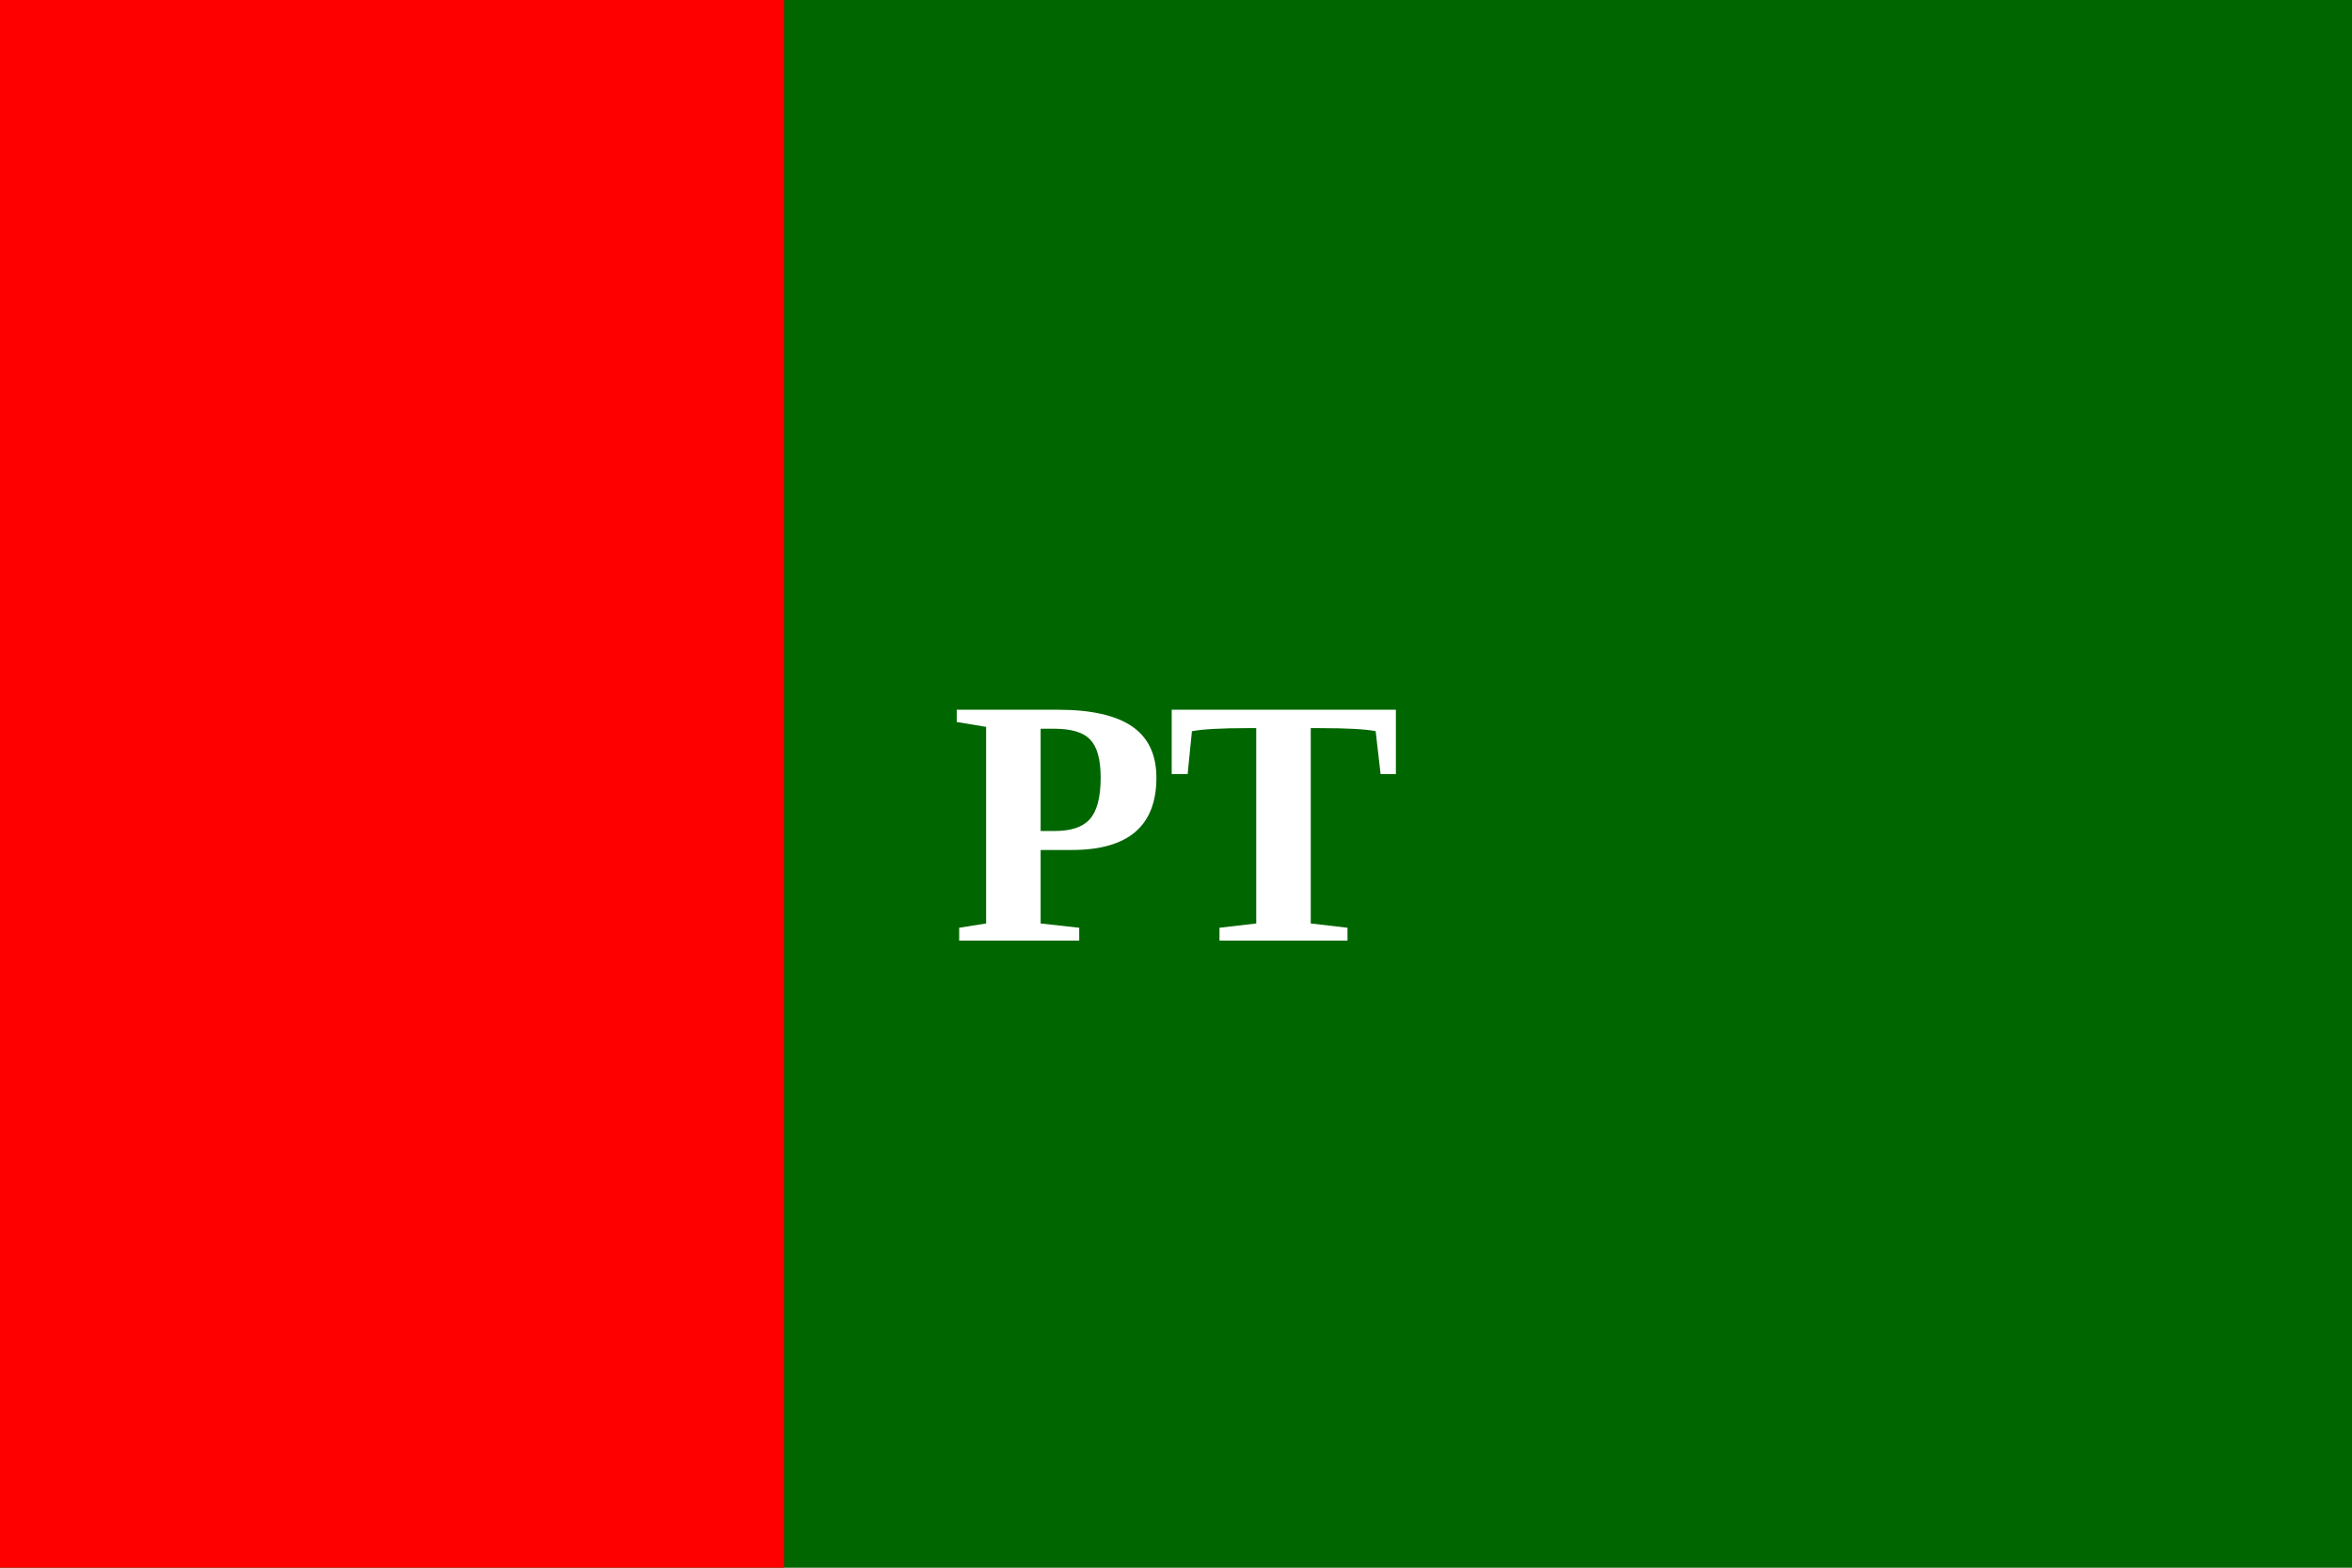
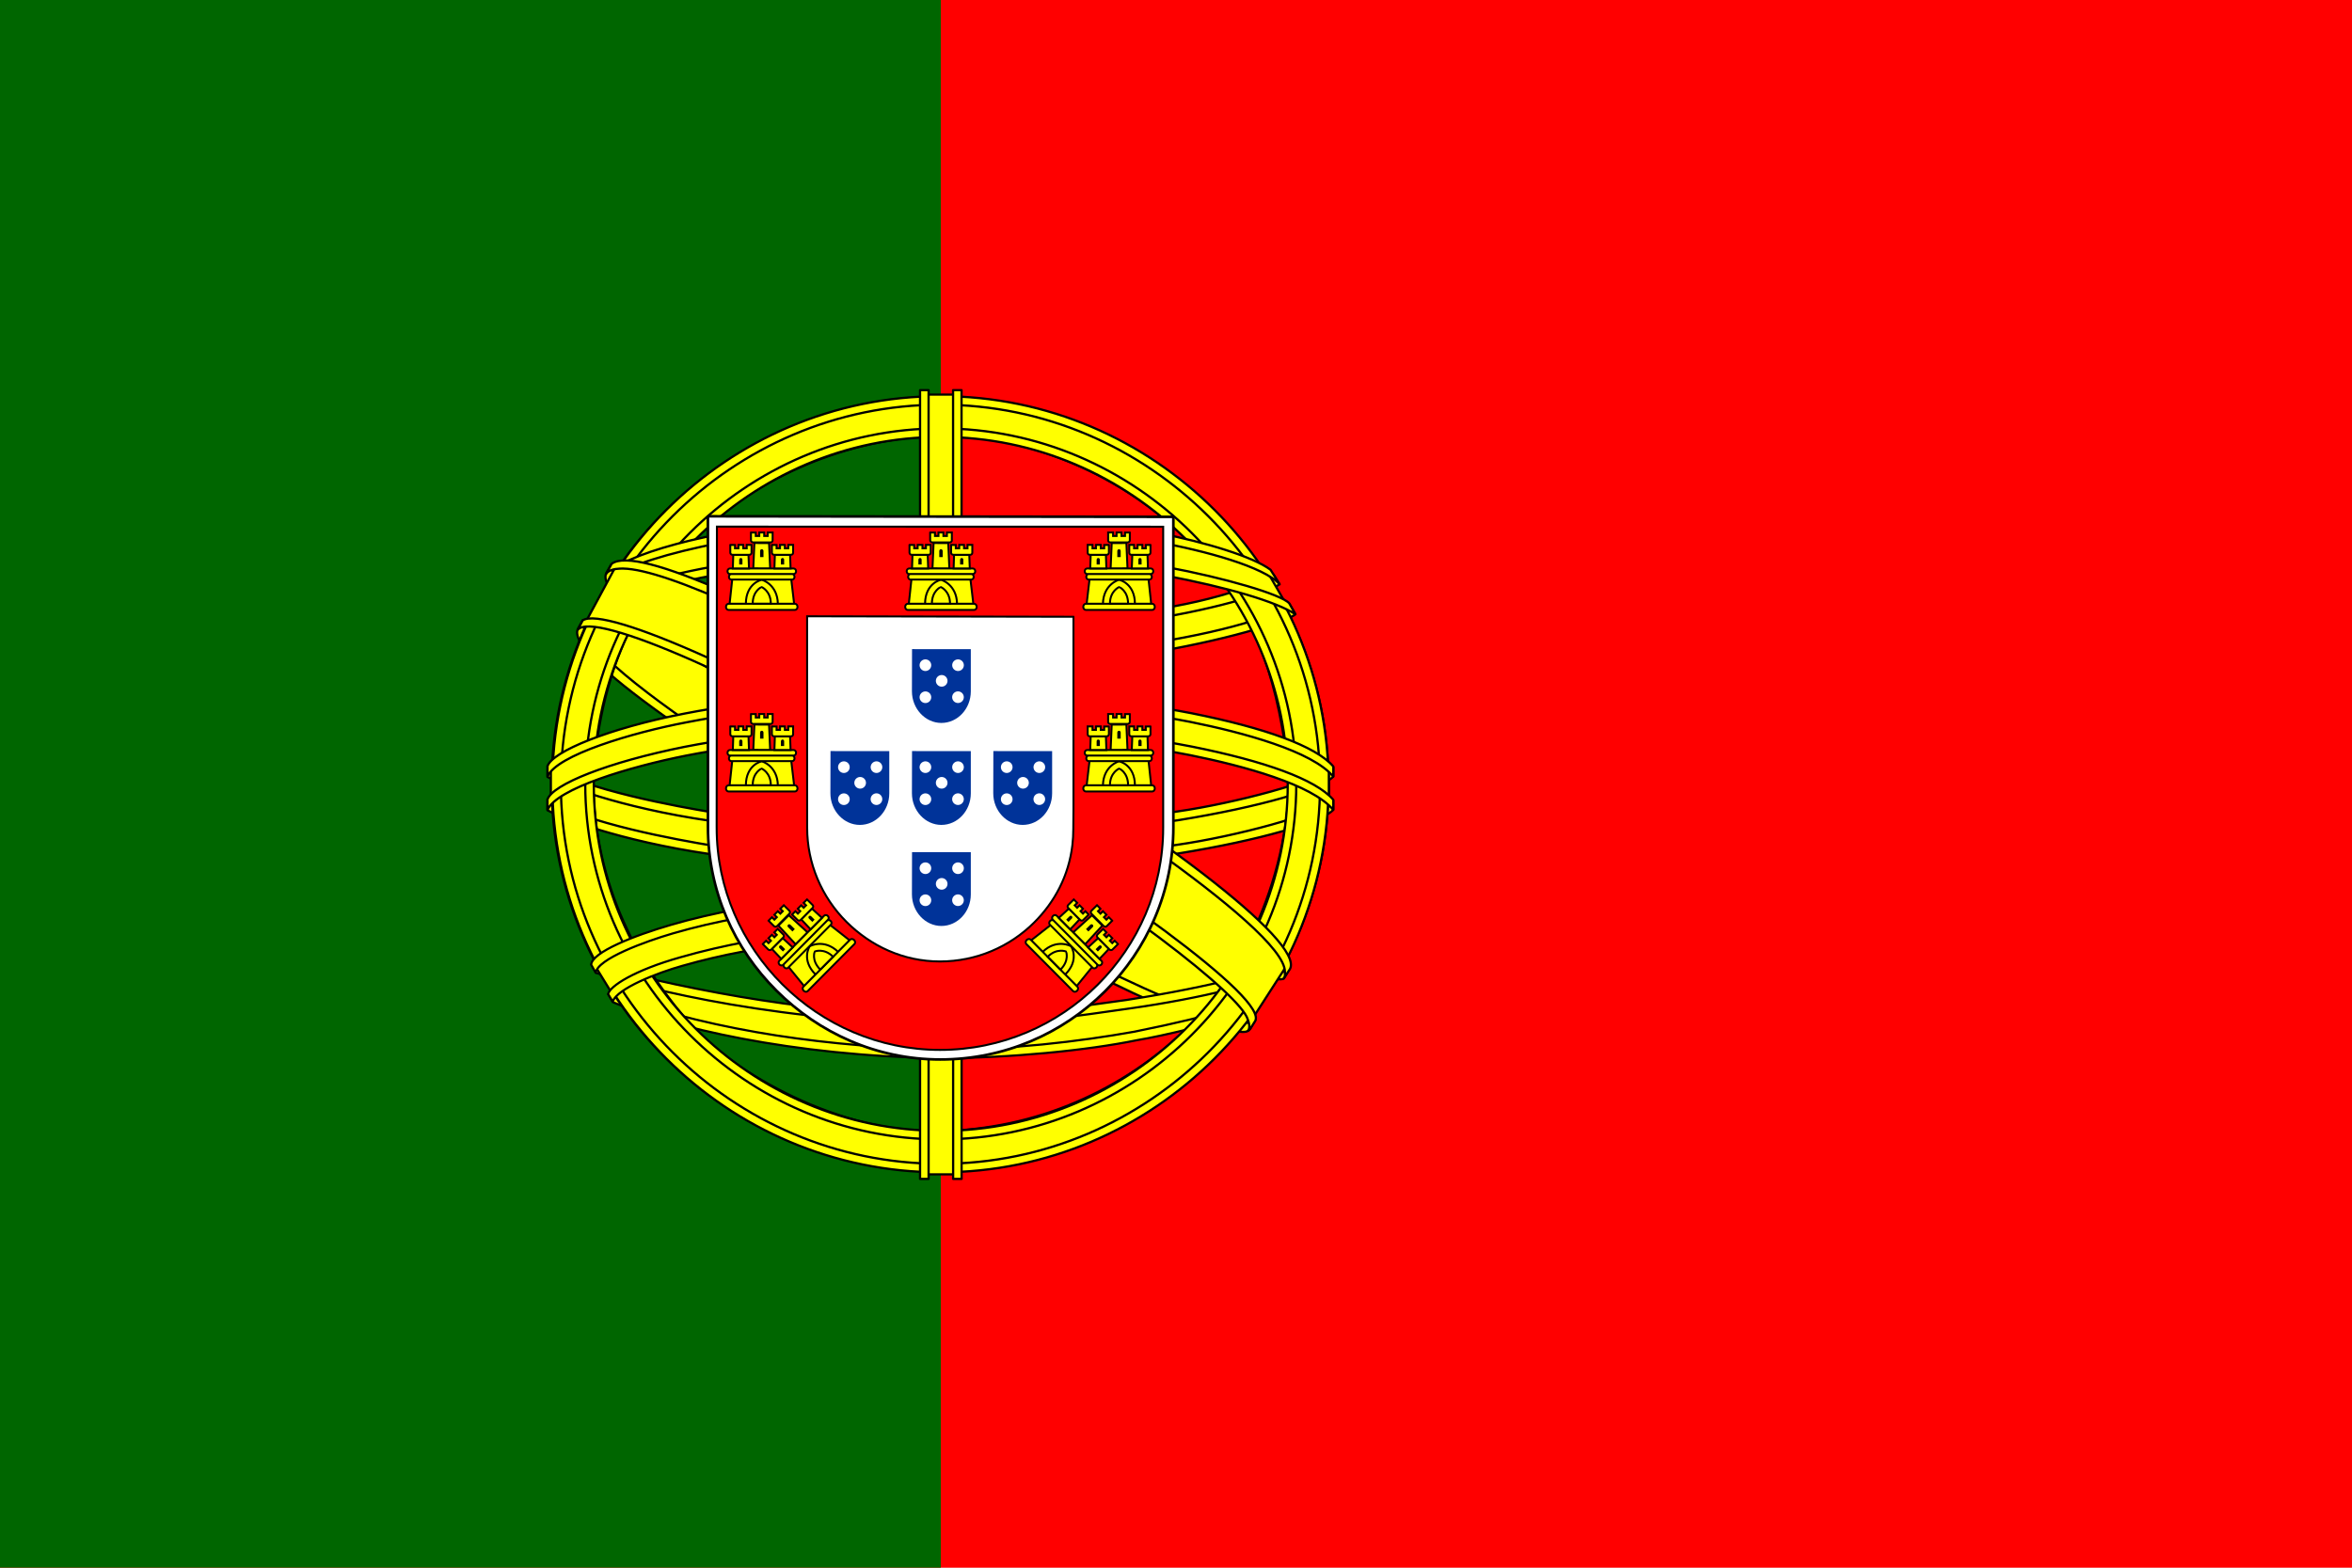
- <svg xmlns="http://www.w3.org/2000/svg" viewBox="0 0 60 40">
-   <rect width="60" height="40" fill="#006600" />
-   <rect width="20" height="40" fill="#FF0000" />
-   <text x="30" y="24" font-size="9" fill="white" text-anchor="middle" font-weight="bold">PT</text>
+ <svg xmlns="http://www.w3.org/2000/svg" xmlns:xlink="http://www.w3.org/1999/xlink" width="600" height="400">
+   <path fill="red" d="M0 0h600v400H0z" />
+   <path fill="#060" d="M0 0h240v400H0z" />
+   <g fill="#ff0" fill-rule="evenodd" stroke="#000" stroke-linecap="round" stroke-linejoin="round" stroke-width=".573">
+     <path d="M318.24 262.04c-30.21-.91-168.74-87.38-169.69-101.15l7.65-12.757c13.74 19.966 155.36 104.06 169.27 101.08l-7.23 12.823" />
+     <path d="M154.59 146.4c-2.71 7.294 36.149 31.318 82.903 59.754 46.752 28.434 87.065 46.006 90.053 43.486.183-.325 1.47-2.54 1.352-2.523-.56.844-1.923 1.11-4.05.497-12.632-3.643-45.576-18.765-86.375-43.506-40.798-24.743-76.294-47.544-81.81-57.232-.384-.671-.658-1.896-.602-2.848l-.134-.002-1.175 2.053zm164.36 116.04c-.512.93-1.467.96-3.282.761-11.3-1.25-45.589-17.925-86.162-42.213-47.21-28.26-86.2-54.01-81.97-60.74l1.151-2.034.227.07c-3.804 11.405 76.948 57.578 81.702 60.522 46.724 28.947 86.115 45.851 89.601 41.458l-1.268 2.181v-.002z" />
+     <path d="M240.17 169.23c30.237-.239 67.55-4.132 89.023-12.69l-4.626-7.517c-12.693 7.025-50.21 11.644-84.653 12.335-40.736-.375-69.49-4.168-83.897-13.835l-4.367 8.005c26.484 11.207 53.623 13.587 88.52 13.703" />
+     <path d="M330.44 156.71c-.739 1.182-14.743 6.011-35.373 9.575-13.988 2.133-32.234 3.956-55.004 3.978-21.633.02-39.305-1.52-52.684-3.333-21.656-3.395-32.833-8.12-36.965-9.79.395-.785.65-1.337 1.03-2.07 11.895 4.736 23.124 7.591 36.28 9.615 13.29 1.8 30.75 3.362 52.275 3.342 22.664-.023 40.71-1.984 54.616-4.053 21.155-3.412 32.711-7.804 34.334-9.843l1.494 2.579h-.002zm-4.06-7.623c-2.293 1.842-13.718 5.894-33.82 9.104-13.414 1.922-30.471 3.643-52.264 3.664-20.704.02-37.62-1.375-50.485-3.249-20.414-2.666-31.28-7.475-35.196-8.877q.583-1.01 1.194-2.014c3.048 1.535 13.533 5.791 34.226 8.723 12.72 1.803 29.66 3.147 50.262 3.126 21.69-.022 38.553-1.776 51.883-3.688 20.205-2.78 31.077-7.948 32.728-9.241l1.473 2.45zM140.88 205.66c18.598 10.003 59.905 15.044 98.994 15.391 35.591.056 81.958-5.502 99.297-14.69l-.477-10.012c-5.425 8.477-55.113 16.609-99.206 16.276-44.093-.332-85.038-7.143-98.687-15.959l.08 8.991" />
+     <path d="M340.12 204.22v2.387c-2.605 3.116-18.945 7.826-39.436 11.142-15.595 2.391-35.927 4.195-61.262 4.195-24.07 0-43.263-1.716-58.148-4.001-23.53-3.427-38.58-9.427-41.6-11.217l.013-2.786c9.075 6.034 33.661 10.447 41.917 11.798 14.788 2.27 33.868 3.974 57.817 3.974 25.216 0 45.434-1.792 60.931-4.167 14.701-2.123 35.644-7.646 39.767-11.324h.001zm.01-8.492v2.387c-2.605 3.114-18.945 7.824-39.436 11.14-15.595 2.391-35.927 4.195-61.262 4.195-24.07 0-43.263-1.715-58.148-4.002-23.53-3.424-38.58-9.424-41.6-11.216l.013-2.785c9.075 6.033 33.661 10.447 41.917 11.796 14.788 2.272 33.868 3.976 57.817 3.976 25.216 0 45.434-1.792 60.931-4.17 14.701-2.123 35.644-7.646 39.767-11.323zM239.79 260.32c-42.772-.255-79.421-11.659-87.16-13.544l5.643 8.834c13.67 5.75 49.424 14.32 81.927 13.371s60.91-3.466 80.928-13.21l5.787-9.156c-13.642 6.425-60.068 13.639-87.125 13.705" />
+     <path stroke-width=".55" d="M323.3 253.72a134 134 0 0 1-2.596 3.83c-9.442 3.329-24.32 6.824-30.597 7.843-12.824 2.643-32.665 4.594-50.274 4.603-37.89-.554-68.905-7.972-83.496-14.299l-1.178-2.024.193-.304 1.996.774c25.948 9.284 55.091 12.987 82.698 13.652 17.538.062 35.095-2.01 49.292-4.549 21.771-4.362 30.574-7.65 33.275-9.14zm5.017-8.275.066.077a269 269 0 0 1-1.963 3.263c-5.035 1.8-18.702 5.798-38.659 8.589-13.149 1.791-21.322 3.526-47.479 4.034-49.015-1.247-80.75-10.831-88.289-13.195l-1.117-2.143c28.406 7.415 57.422 12.592 89.408 13.12 23.93-.509 34.112-2.271 47.152-4.05 23.27-3.618 34.996-7.449 38.515-8.555a3 3 0 0 0-.154-.2l2.523-.942z" />
+     <path d="M328.83 197.76c.139 28.137-14.26 53.386-25.858 64.525-16.408 15.759-38.163 25.896-63.569 26.363-28.37.521-55.12-17.974-62.295-26.099-14.028-15.885-25.449-36.057-25.815-63.243 1.738-30.709 13.793-52.1 31.268-66.769s40.743-21.813 60.121-21.302c22.358.59 48.475 11.558 66.521 33.332 11.823 14.266 16.943 29.748 19.627 53.193m-89.186-96.342c54.485 0 99.296 44.338 99.296 98.703 0 54.364-44.811 98.704-99.296 98.704s-98.924-44.339-98.924-98.704 44.439-98.703 98.924-98.703" />
+     <path d="M239.91 101.08c54.534 0 99.011 44.483 99.011 99.022 0 54.538-44.478 99.02-99.011 99.02-54.534 0-99.011-44.481-99.011-99.02s44.478-99.022 99.011-99.022m-96.832 99.022c0 53.26 43.736 96.842 96.832 96.842 53.097 0 96.833-43.582 96.833-96.842 0-53.262-43.737-96.844-96.833-96.844s-96.832 43.584-96.832 96.844" />
+     <path d="M239.99 109.31c49.731 0 90.693 40.821 90.693 90.704 0 49.884-40.963 90.703-90.693 90.703s-90.693-40.819-90.693-90.703 40.964-90.704 90.693-90.704m-88.515 90.703c0 48.685 39.979 88.524 88.515 88.524s88.515-39.839 88.515-88.524-39.978-88.525-88.515-88.525-88.515 39.84-88.515 88.525" />
+     <path d="M243.98 100.68h-8.485l.01 198.96h8.514z" />
+     <path d="M243.13 99.546h2.16l.018 201.25h-2.161zm-8.421.002h2.176l.003 201.25h-2.178z" />
+     <path d="M338.99 203.935v-7.355L333 191l-34-9-49-5-59 3-42 10-8.48 6.28v7.357L162 194l51-8h49l36 4 25 6z" />
+     <path d="M239.95 184.77c23.383-.043 46.07 2.215 64.065 5.72 18.569 3.712 31.637 8.355 36.105 13.57l-.005 2.583c-5.388-6.49-22.973-11.248-36.518-13.968-17.858-3.474-40.393-5.717-63.647-5.674-24.538.046-47.387 2.37-64.984 5.803-14.12 2.802-32.951 8.368-35.302 13.858v-2.689c1.291-3.8 15.313-9.479 34.984-13.417 17.729-3.457 40.62-5.741 65.302-5.786m.01-8.492c23.383-.042 46.07 2.217 64.065 5.72 18.569 3.713 31.637 8.355 36.105 13.57l-.005 2.583c-5.388-6.489-22.973-11.247-36.518-13.966-17.858-3.476-40.393-5.719-63.647-5.674-24.538.044-47.276 2.37-64.875 5.801-13.626 2.584-33.226 8.37-35.412 13.86v-2.69c1.291-3.76 15.597-9.642 34.985-13.417 17.729-3.458 40.62-5.74 65.302-5.787zM239.48 132.96c36.849-.184 68.99 5.152 83.695 12.685l5.364 9.279c-12.781-6.888-47.456-14.05-89.005-12.979-33.854.208-70.027 3.727-88.176 13.41l6.403-10.709c14.895-7.724 50.022-11.643 81.72-11.684" />
+     <path d="M239.97 140.62c21.017-.056 41.325 1.13 57.476 4.044 15.041 2.799 29.385 7 31.436 9.26l1.59 2.81c-4.988-3.257-17.4-6.884-33.339-9.906-16.006-3.008-36.3-4.005-57.2-3.95-23.722-.081-42.152 1.171-57.969 3.929-16.728 3.13-28.334 7.601-31.197 9.726l1.558-2.97c5.564-2.838 14.39-6.26 29.223-8.93 16.357-2.988 34.983-3.884 58.423-4.013zm-.009-8.484c20.113-.053 39.972 1.068 55.452 3.85 12.209 2.377 24.283 6.088 28.704 9.39l2.326 3.695c-3.954-4.395-18.836-8.56-31.974-10.892-15.361-2.65-34.395-3.698-54.508-3.866-21.108.06-40.615 1.352-55.752 4.108-14.441 2.749-23.76 6.002-27.703 8.543l2.045-3.087c5.441-2.864 14.232-5.495 25.303-7.646 15.249-2.777 34.876-4.036 56.108-4.095zM289.15 241.26c-18.218-3.4-36.469-3.895-49.217-3.745-61.407.72-81.244 12.61-83.665 16.21l-4.59-7.482c15.635-11.332 49.074-17.687 88.588-17.037 20.518.336 38.224 1.698 53.119 4.583l-4.236 7.473" />
+     <path stroke-width=".55" d="M239.58 236.46c17.082.255 33.849.96 50.033 3.978l-1.172 2.07c-15.031-2.775-31.055-3.837-48.803-3.75-22.663-.178-45.585 1.939-65.541 7.666-6.297 1.753-16.721 5.8-17.784 9.146l-1.166-1.923c.336-1.977 6.636-6.08 18.414-9.39 22.858-6.545 44.24-7.649 66.02-7.799zm.775-8.596c17.698.33 35.975 1.149 53.74 4.668l-1.22 2.153c-16.042-3.184-31.37-4.246-52.415-4.57-22.735.042-46.851 1.663-68.778 8.037-7.08 2.063-19.297 6.52-19.704 10.05l-1.166-2.065c.265-3.206 10.842-7.388 20.358-10.156 22.096-6.424 46.275-8.076 69.186-8.117z" />
+     <path d="m327.58 247.38-7.379 11.449L299 240l-55-37-62-34-32.19-11.01 6.86-12.72L159 144l20 5 66 34 38 24 32 23 13 15z" />
+     <path d="M148.65 158.29c5.646-3.83 47.139 14.655 90.555 40.834 43.301 26.254 84.677 55.921 80.942 61.473l-1.228 1.932-.564.445c.12-.087.743-.848-.06-2.906-1.846-6.07-31.196-29.491-79.895-58.895-47.475-28.31-87.04-45.371-90.997-40.494zm180.44 88.927c3.57-7.052-34.916-36.044-82.632-64.272-48.813-27.666-83.994-43.951-90.42-39.095l-1.428 2.6c-.012.142.052-.178.354-.411 1.168-1.02 3.105-.95 3.979-.967 11.065.166 42.667 14.71 87.006 40.128 19.428 11.315 82.071 51.491 81.832 62.79.017.97.08 1.17-.285 1.651zv-.002z" />
+   </g>
+   <path fill="#fff" stroke="#000" stroke-linejoin="bevel" stroke-width=".67" d="M180.6 211.01c0 16.271 6.663 30.987 17.457 41.742 10.815 10.778 25.512 17.579 41.809 17.579 16.381 0 31.247-6.653 42.016-17.389 10.769-10.735 17.443-25.552 17.446-41.88h-.002v-79.189l-118.74-.141.012 79.278z" />
+   <path fill="red" stroke="#000" stroke-width=".507" d="M182.82 211.12v.045c0 15.557 6.441 29.724 16.775 40.009 10.354 10.305 24.614 16.712 40.214 16.712 15.681 0 29.912-6.36 40.222-16.626 10.308-10.265 16.697-24.433 16.699-40.044h-.002V134.39l-113.84-.019-.07 76.748m91.022-53.747.004 48.891-.041 5.172c0 1.361-.081 2.912-.24 4.233-.925 7.73-4.48 14.467-9.745 19.708-6.164 6.136-14.671 9.942-24.047 9.942-9.327 0-17.64-3.938-23.83-10.1-6.349-6.32-10.03-14.986-10.03-23.947l-.012-54.023 67.94.122z" />
+   <g id="e">
+     <g id="d" fill="#ff0" stroke="#000" stroke-width=".5">
+       <path stroke="none" d="M190.19 154.43c.135-5.521 4.052-6.828 4.08-6.847s4.232 1.407 4.218 6.898z" />
+       <path d="m186.81 147.69-.682 6.345 4.14.009c.04-5.25 3.975-6.123 4.07-6.103.09-.005 3.989 1.16 4.093 6.103h4.151l-.75-6.394-15.022.038zM185.85 154.06h16.946c.357 0 .65.353.65.784 0 .43-.293.781-.65.781H185.85c-.357 0-.65-.35-.65-.781s.293-.784.65-.784z" />
+       <path d="M192.01 154.03c.019-3.313 2.262-4.25 2.274-4.248 0 0 2.342.966 2.36 4.248h-4.634M186.21 145.05h16.245c.342 0 .623.318.623.705s-.28.704-.623.704H186.21c-.342 0-.623-.315-.623-.704 0-.387.28-.705.623-.705zM186.55 146.47h15.538c.327 0 .595.317.595.704 0 .388-.268.704-.595.704H186.55c-.327 0-.595-.316-.595-.704s.268-.704.595-.704zM191.57 135.88l1.227.002v.871h.895v-.89l1.257.004v.887h.897v-.89h1.258l-.002 2.01c0 .317-.254.521-.549.521h-4.41c-.297 0-.57-.237-.572-.526l-.003-1.988zM196.19 138.57l.277 6.451-4.303-.015.285-6.453 3.741.017" />
+       <path id="a" d="m190.94 141.56.131 3.478-4.125.001.116-3.479h3.879z" />
+       <use xlink:href="#a" x="10.609" />
+       <path id="b" d="m186.3 139.04 1.2.003v.872h.877v-.892l1.23.004v.889h.879v-.893l1.23.002-.002 2.012c0 .314-.249.518-.536.518h-4.317c-.29 0-.559-.235-.56-.525l-.002-1.989z" />
+       <use xlink:href="#b" x="10.609" />
+       <path fill="#000" stroke="none" d="M193.9 140.61c-.026-.627.877-.634.866 0v1.536h-.866z" />
+       <path id="c" fill="#000" stroke="none" d="M188.57 142.84c-.003-.606.837-.618.826 0v1.187h-.826z" />
+       <use xlink:href="#c" x="10.641" />
+     </g>
+     <use xlink:href="#d" y="46.32" />
+     <use xlink:href="#d" transform="rotate(-45.202 312.766 180.004)" />
+   </g>
+   <use xlink:href="#d" x="45.714" />
+   <use xlink:href="#e" transform="matrix(-1 0 0 1 479.792 0)" />
+   <g id="f">
+     <path fill="#039" d="M232.636 202.406v.005c0 2.212.85 4.227 2.212 5.69 1.365 1.466 3.245 2.377 5.302 2.377 2.067 0 3.944-.905 5.303-2.365 1.358-1.459 2.202-3.472 2.202-5.693v-10.768l-14.992-.013z" />
+     <path stroke="#fff" stroke-linecap="round" stroke-width="2.972" d="M236.074 195.742v0m8.318 0v0m-4.167 3.993v0m-4.151 4.181v0m8.309-.011v0" />
+   </g>
+   <use xlink:href="#f" y="-26.016" />
+   <use xlink:href="#f" x="-20.799" />
+   <use xlink:href="#f" x="20.745" />
+   <use xlink:href="#f" y="25.784" />
</svg>
